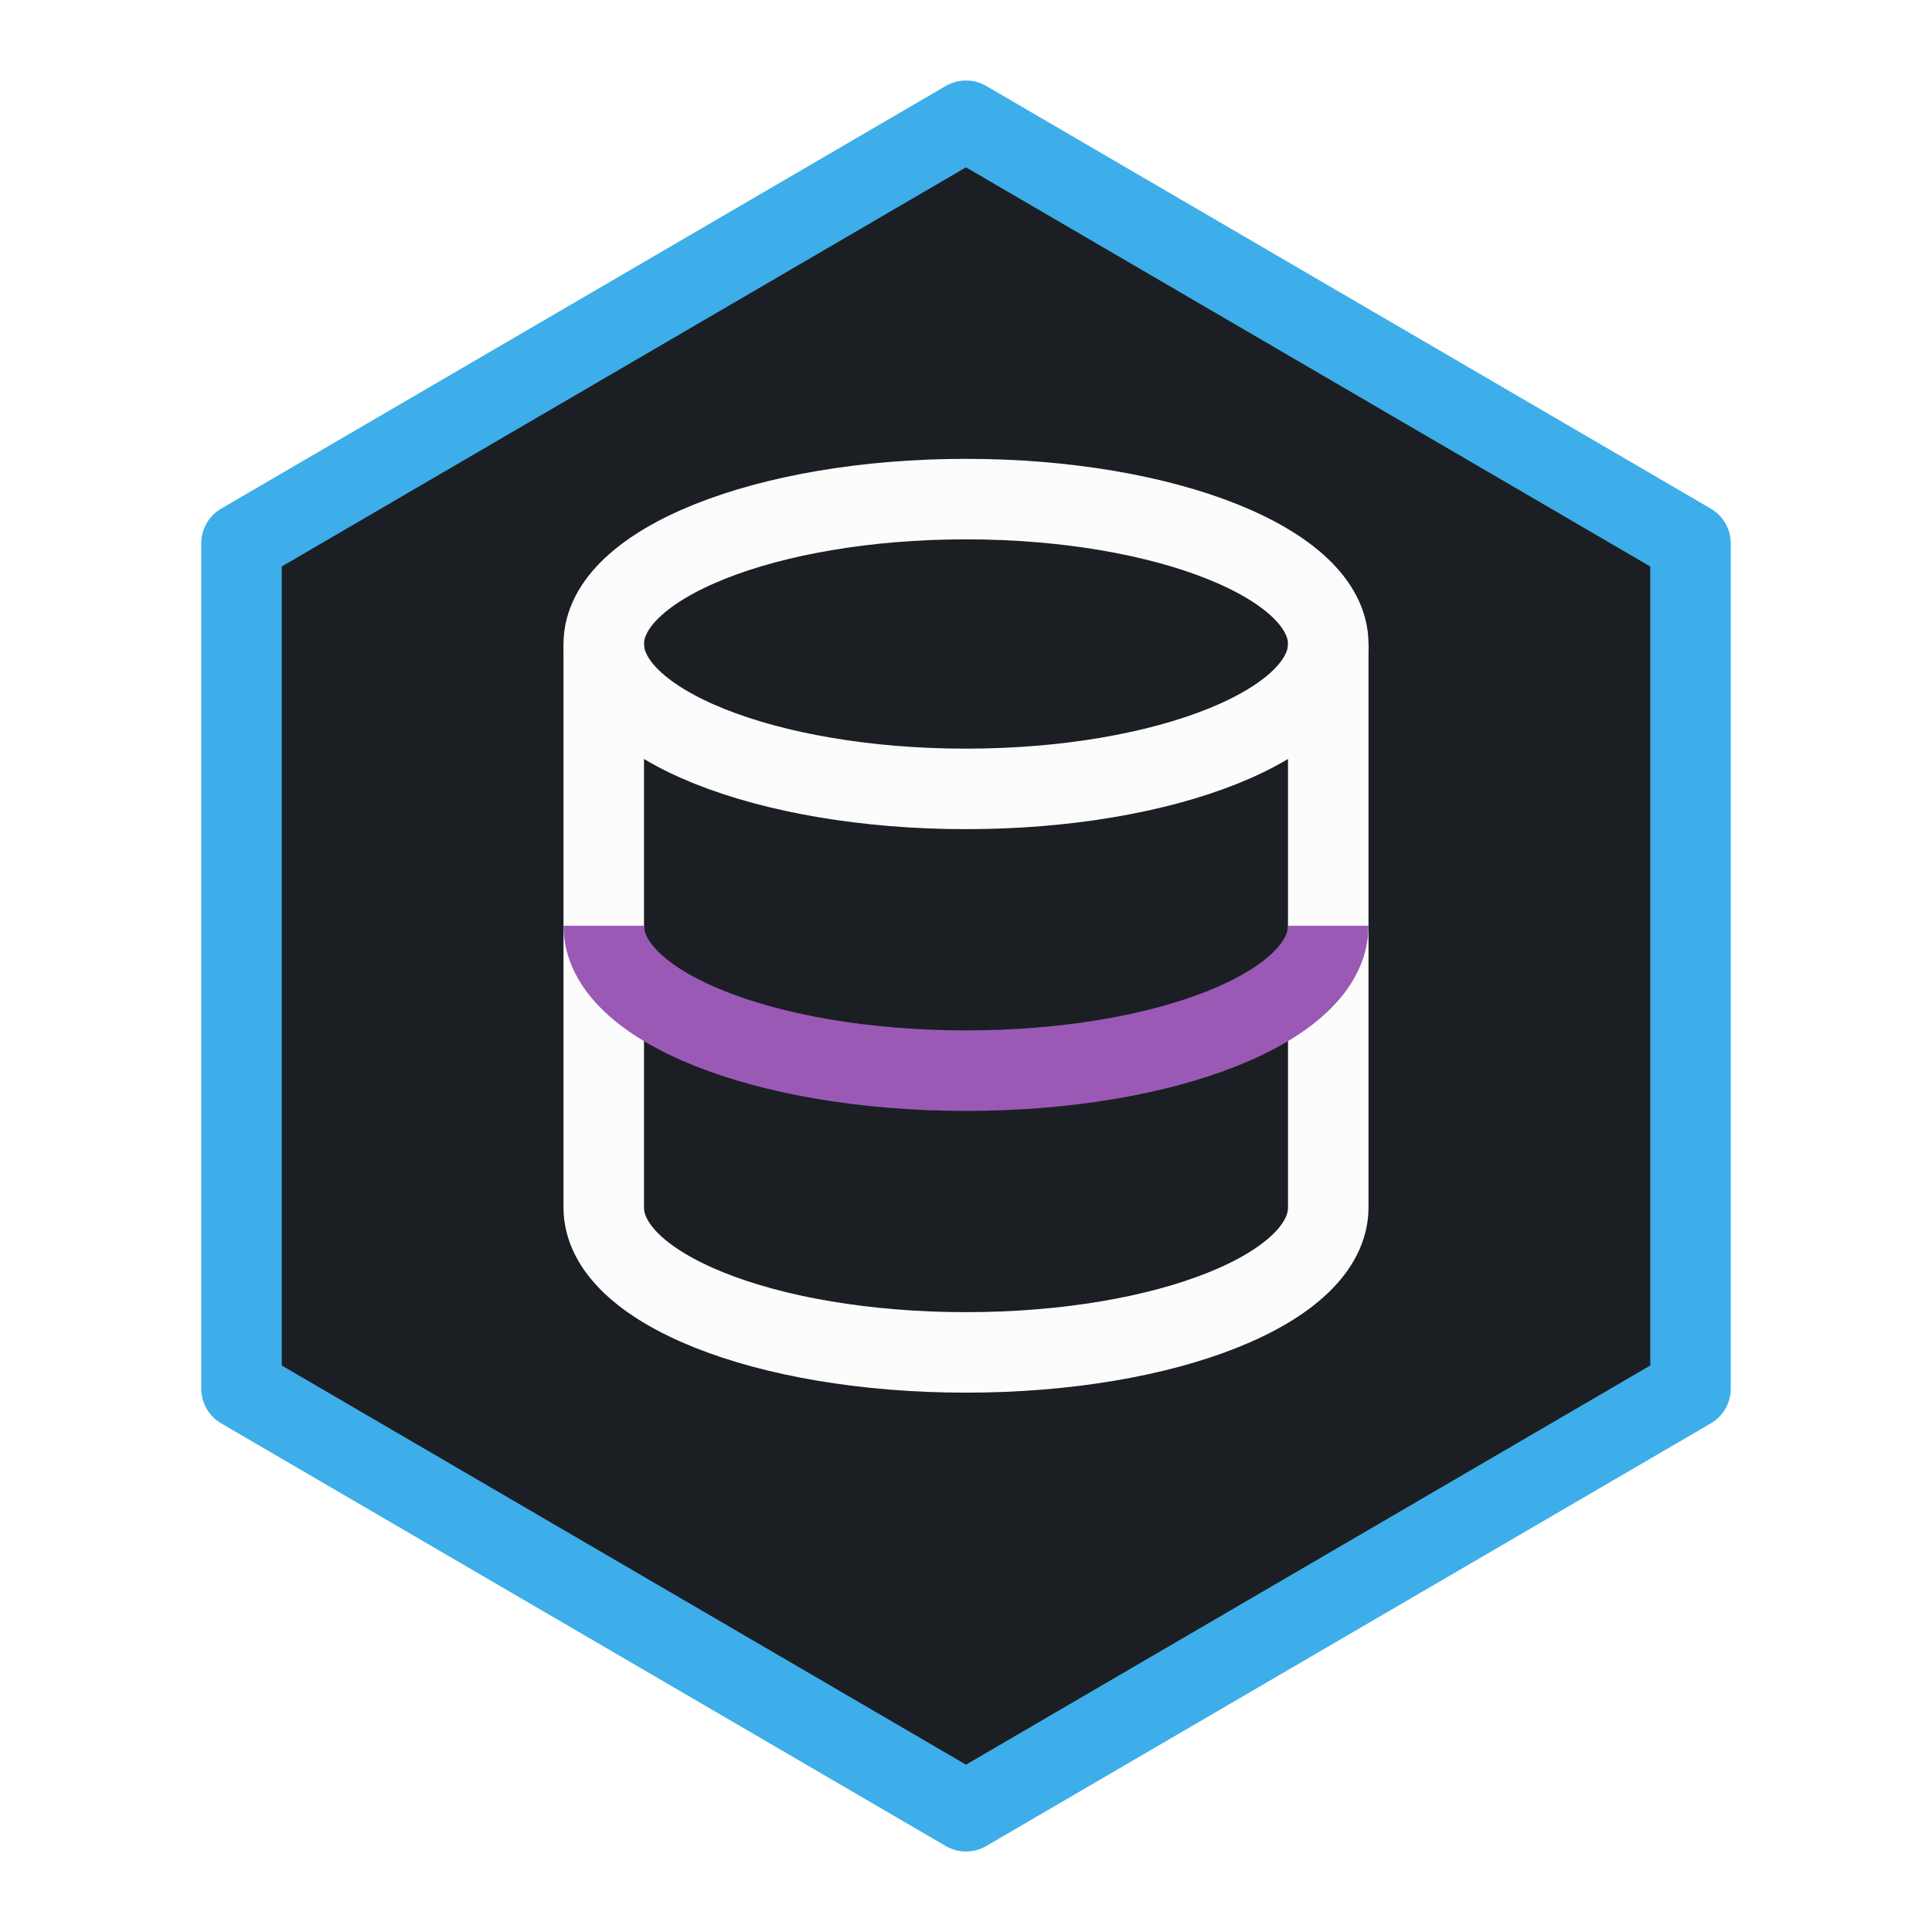
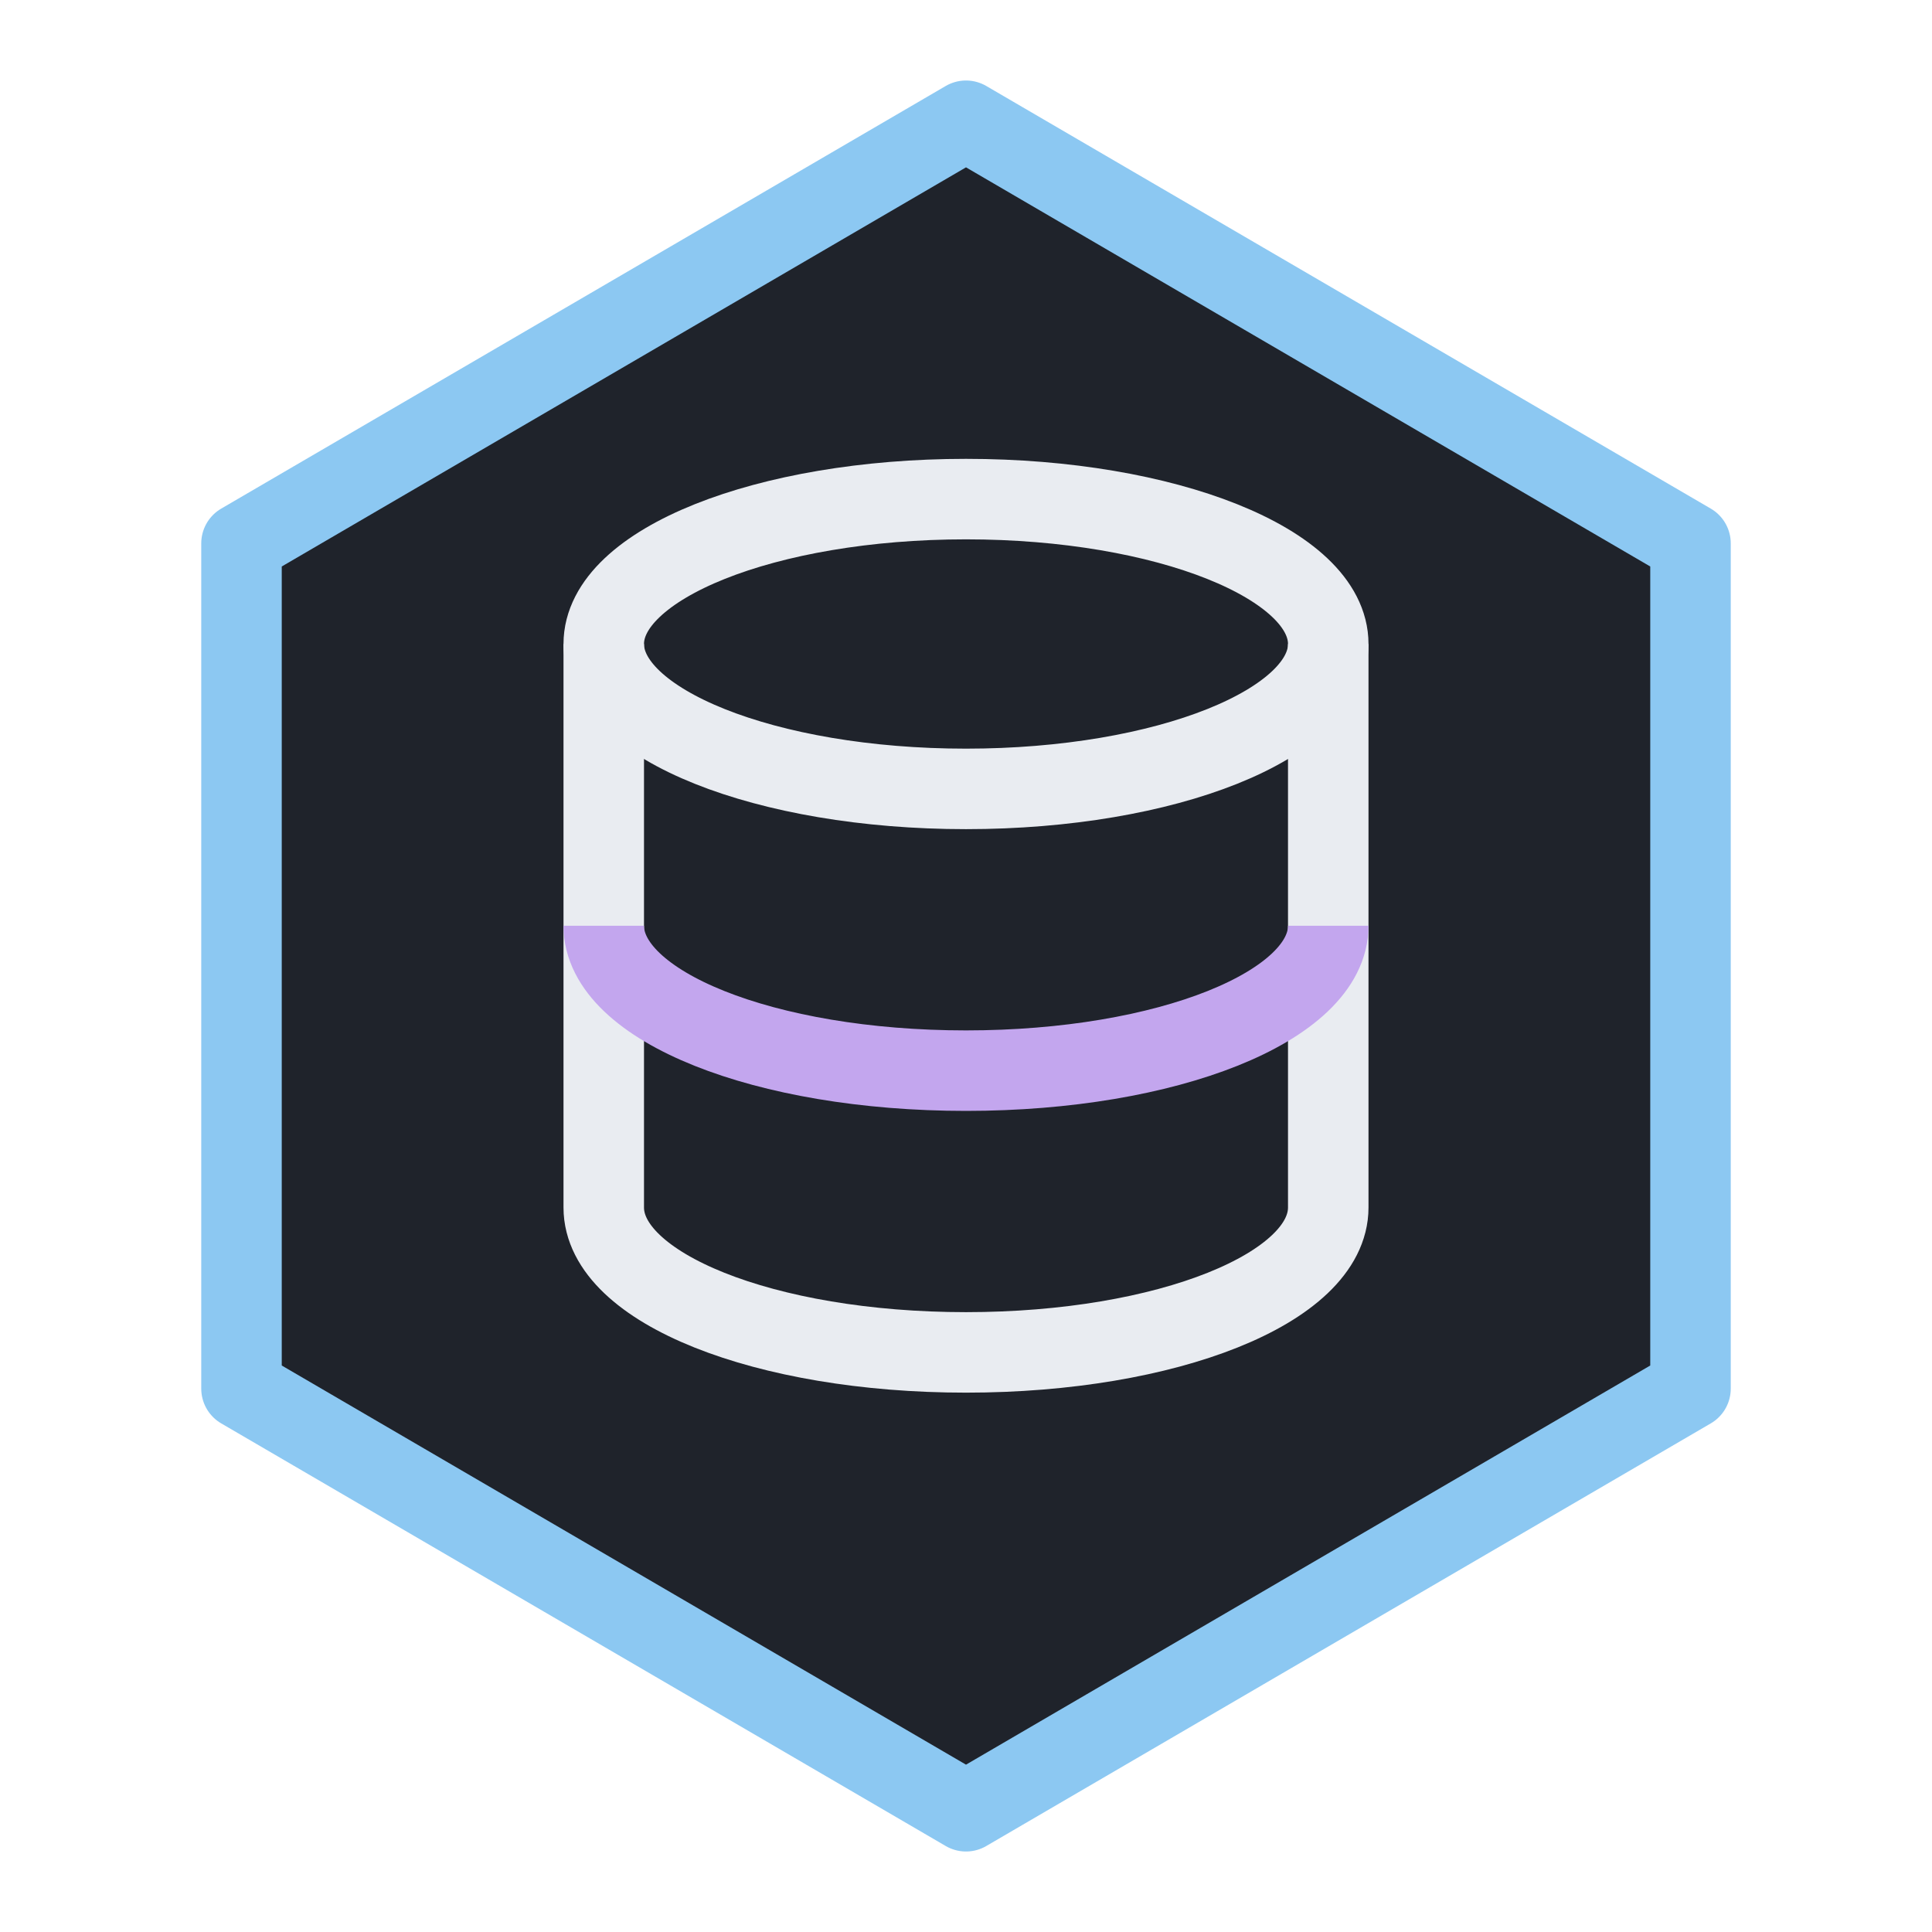
<svg xmlns="http://www.w3.org/2000/svg" viewBox="0 0 48 48" role="img" aria-label="Bitácora ABD">
-   <path d="M24 3 42 13.5v21L24 45 6 34.5v-21Z" fill="#1b1f23" stroke="#3daee9" stroke-width="2" stroke-linejoin="round" />
-   <ellipse cx="24" cy="16" rx="9" ry="3.6" fill="none" stroke="#fcfcfc" stroke-width="2" />
-   <path d="M15 16v14c0 2 4 3.6 9 3.6s9-1.6 9-3.6V16" fill="none" stroke="#fcfcfc" stroke-width="2" />
-   <path d="M15 23c0 2 4 3.6 9 3.6s9-1.6 9-3.6" fill="none" stroke="#9b59b6" stroke-width="2" />
+   <path d="M24 3 42 13.5v21L24 45 6 34.5v-21Z" fill="#1f232b" stroke="#8cc8f2" stroke-width="2" stroke-linejoin="round" />
+   <ellipse cx="24" cy="16" rx="9" ry="3.6" fill="none" stroke="#e9ecf1" stroke-width="2" />
+   <path d="M15 16v14c0 2 4 3.6 9 3.6s9-1.6 9-3.6V16" fill="none" stroke="#e9ecf1" stroke-width="2" />
+   <path d="M15 23c0 2 4 3.6 9 3.6s9-1.6 9-3.6" fill="none" stroke="#c3a6ee" stroke-width="2" />
</svg>
